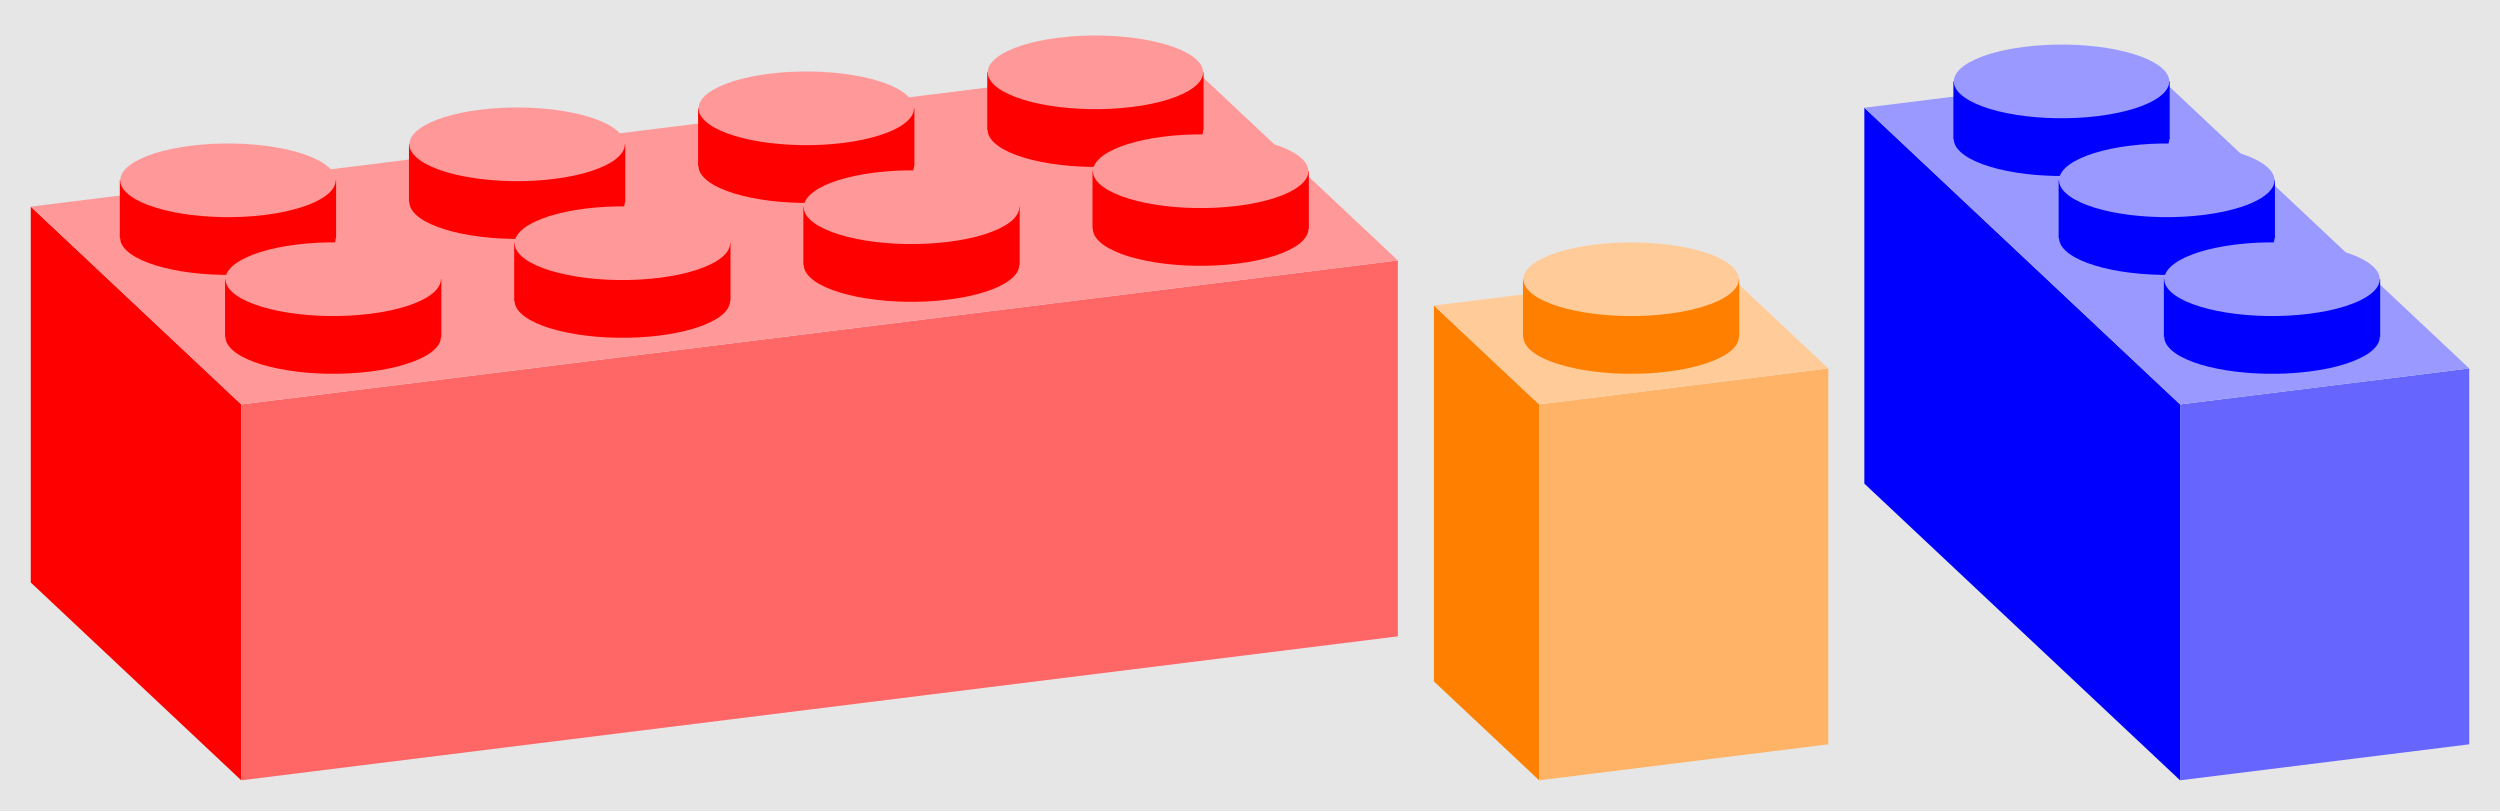
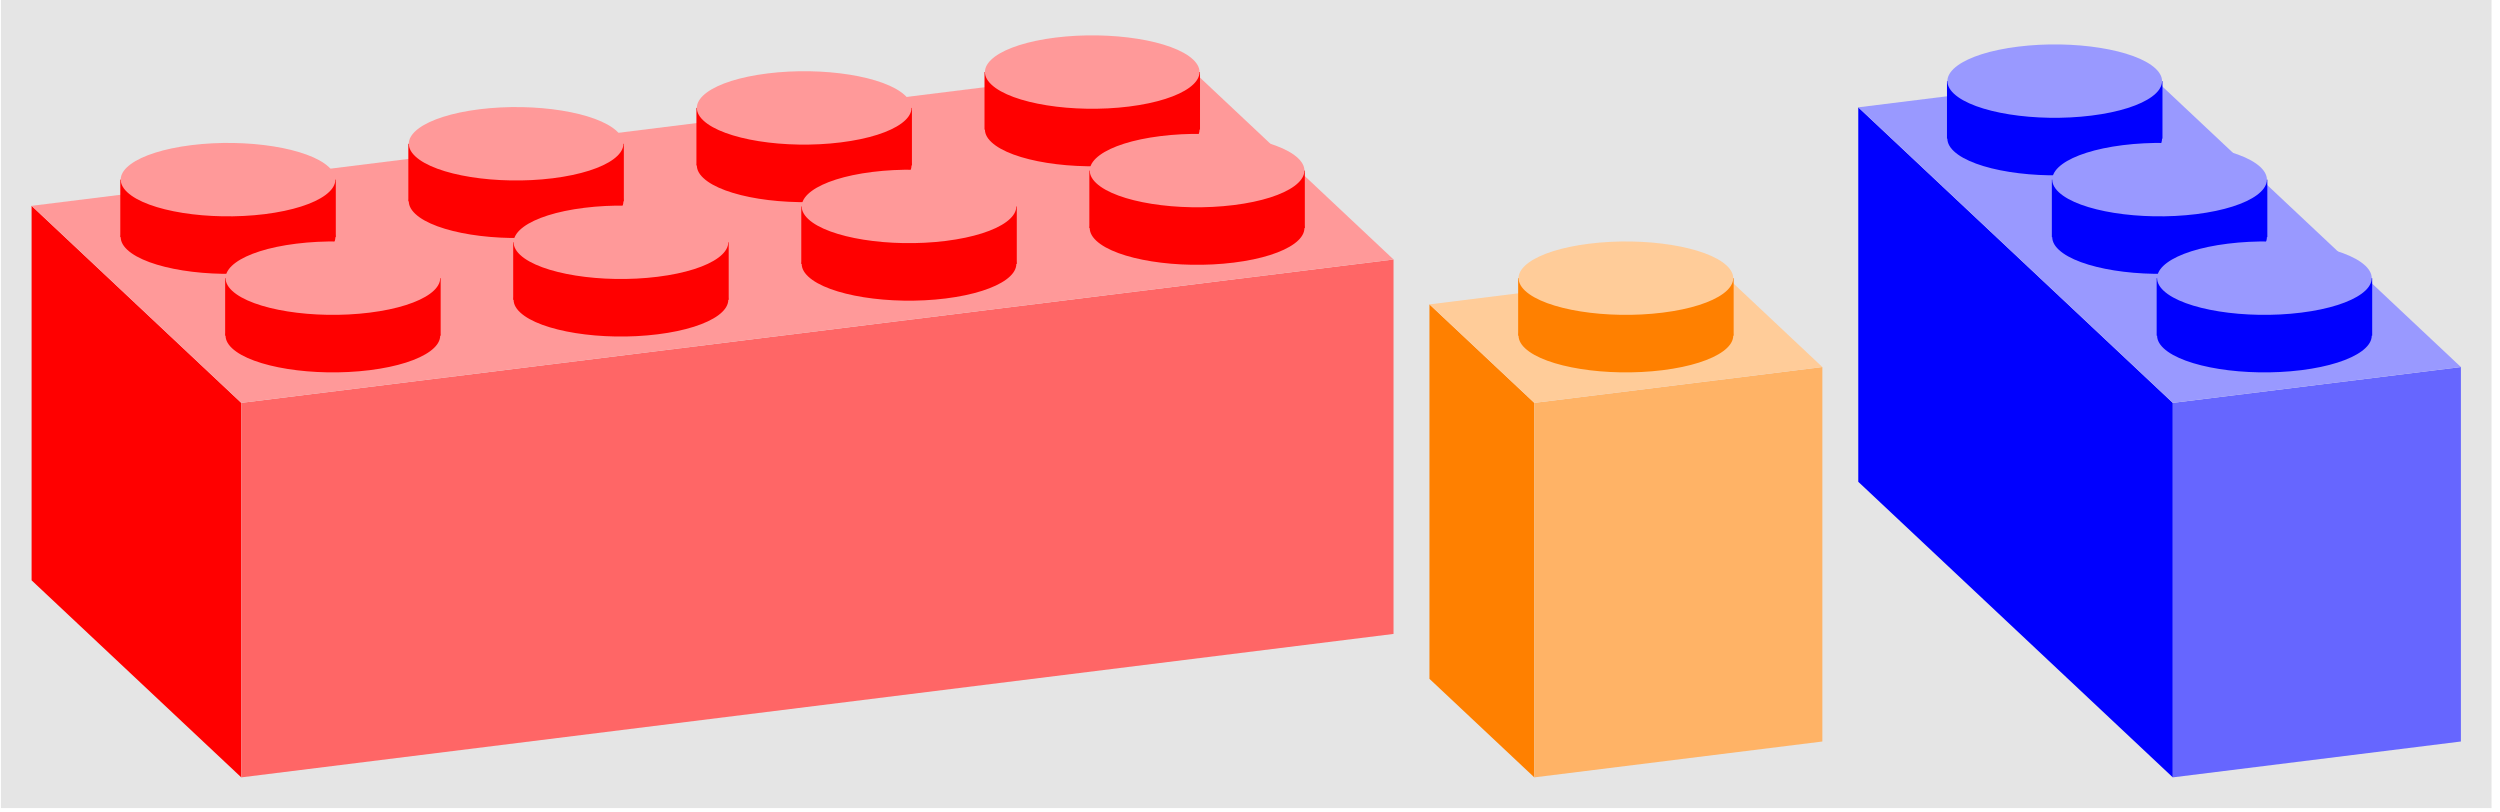
- <svg xmlns="http://www.w3.org/2000/svg" version="1.1" viewBox="0 0 230.305 74.718">
-   <g id="page1">
-     <path d="M0 74.718H230.305V0H0Z" fill="#e6e6e6" />
-     <path d="M2.833 53.662V19.034L22.224 37.255V71.883Z" fill="#f00" />
-     <path d="M128.774 58.62L22.224 71.883V37.255L128.774 23.991Z" fill="#f66" />
-     <path d="M109.383 5.77L128.774 23.991L22.224 37.255L2.833 19.034Z" fill="#f99" />
-     <path d="M91.589 13.144C93.463 14.905 99.156 15.813 104.305 15.172C109.455 14.531 112.109 12.584 110.235 10.823C108.361 9.062 102.668 8.154 97.519 8.795C92.369 9.436 89.715 11.383 91.589 13.144Z" fill="#f00" />
-     <path d="M90.949 11.983V6.663H110.875V11.983" fill="#f00" />
-     <path d="M91.589 7.824C93.463 9.585 99.156 10.493 104.305 9.852C109.455 9.211 112.109 7.264 110.235 5.503C108.361 3.742 102.668 2.834 97.519 3.475C92.369 4.116 89.715 6.063 91.589 7.824Z" fill="#f99" />
-     <path d="M101.284 22.255C103.158 24.016 108.852 24.924 114.001 24.283C119.15 23.642 121.805 21.695 119.931 19.933C118.056 18.172 112.363 17.264 107.214 17.905C102.065 18.546 99.41 20.493 101.284 22.255Z" fill="#f00" />
-     <path d="M100.644 21.094V15.774H120.571V21.094" fill="#f00" />
-     <path d="M101.284 16.934C103.158 18.696 108.852 19.604 114.001 18.963C119.15 18.322 121.805 16.374 119.931 14.613C118.056 12.852 112.363 11.944 107.214 12.585C102.065 13.226 99.41 15.173 101.284 16.934Z" fill="#f99" />
-     <path d="M64.951 16.46C66.825 18.221 72.519 19.129 77.668 18.488C82.817 17.847 85.472 15.9 83.598 14.139C81.724 12.378 76.03 11.47 70.881 12.111C65.732 12.752 63.077 14.699 64.951 16.46Z" fill="#f00" />
-     <path d="M64.311 15.299V9.979H84.238V15.299" fill="#f00" />
-     <path d="M64.951 11.14C66.825 12.901 72.519 13.809 77.668 13.168C82.817 12.527 85.472 10.58 83.598 8.819C81.724 7.057 76.03 6.149 70.881 6.79C65.732 7.431 63.077 9.379 64.951 11.14Z" fill="#f99" />
-     <path d="M74.647 25.57C76.521 27.332 82.214 28.24 87.363 27.599C92.512 26.958 95.167 25.01 93.293 23.249C91.419 21.488 85.726 20.58 80.576 21.221C75.427 21.862 72.772 23.809 74.647 25.57Z" fill="#f00" />
-     <path d="M74.007 24.41V19.09H93.933V24.41" fill="#f00" />
-     <path d="M74.647 20.25C76.521 22.011 82.214 22.919 87.363 22.278C92.512 21.637 95.167 19.69 93.293 17.929C91.419 16.168 85.726 15.26 80.576 15.901C75.427 16.542 72.772 18.489 74.647 20.25Z" fill="#f99" />
-     <path d="M38.314 19.776C40.188 21.537 45.881 22.445 51.031 21.804C56.18 21.163 58.834 19.216 56.96 17.455S49.393 14.785 44.244 15.426C39.095 16.067 36.44 18.015 38.314 19.776Z" fill="#f00" />
-     <path d="M37.674 18.615V13.295H57.6V18.615" fill="#f00" />
-     <path d="M38.314 14.456C40.188 16.217 45.881 17.125 51.031 16.484C56.18 15.843 58.834 13.896 56.96 12.134S49.393 9.465 44.244 10.106C39.095 10.747 36.44 12.694 38.314 14.456Z" fill="#f99" />
-     <path d="M48.009 28.886C49.883 30.647 55.577 31.555 60.726 30.914C65.875 30.273 68.53 28.326 66.656 26.565C64.782 24.804 59.088 23.896 53.939 24.537S46.135 27.125 48.009 28.886Z" fill="#f00" />
-     <path d="M47.369 27.726V22.406H67.296V27.726" fill="#f00" />
-     <path d="M48.009 23.566C49.883 25.327 55.577 26.235 60.726 25.594C65.875 24.953 68.53 23.006 66.656 21.245C64.782 19.484 59.088 18.576 53.939 19.217S46.135 21.805 48.009 23.566Z" fill="#f99" />
-     <path d="M11.676 23.091C13.551 24.853 19.244 25.761 24.393 25.12C29.542 24.479 32.197 22.531 30.323 20.77C28.449 19.009 22.755 18.101 17.606 18.742C12.457 19.383 9.802 21.33 11.676 23.091Z" fill="#f00" />
-     <path d="M11.036 21.931V16.611H30.963V21.931" fill="#f00" />
-     <path d="M11.676 17.771C13.551 19.532 19.244 20.44 24.393 19.8C29.542 19.159 32.197 17.211 30.323 15.45C28.449 13.689 22.755 12.781 17.606 13.422C12.457 14.063 9.802 16.01 11.676 17.771Z" fill="#f99" />
-     <path d="M21.372 32.202C23.246 33.963 28.939 34.871 34.088 34.23C39.238 33.589 41.892 31.642 40.018 29.881C38.144 28.12 32.451 27.212 27.302 27.853C22.152 28.494 19.498 30.441 21.372 32.202Z" fill="#f00" />
-     <path d="M20.732 31.041V25.721H40.658V31.041" fill="#f00" />
-     <path d="M21.372 26.882C23.246 28.643 28.939 29.551 34.088 28.91C39.238 28.269 41.892 26.322 40.018 24.561C38.144 22.8 32.451 21.892 27.302 22.533C22.152 23.174 19.498 25.121 21.372 26.882Z" fill="#f99" />
-     <path d="M132.094 62.773V28.144L141.789 37.255V71.883Z" fill="#ff8000" />
-     <path d="M168.426 68.568L141.789 71.883V37.255L168.426 33.939Z" fill="#ffb366" />
-     <path d="M158.731 24.828L168.426 33.939L141.789 37.255L132.094 28.144Z" fill="#fc9" />
-     <path d="M140.937 32.202C142.811 33.963 148.504 34.871 153.653 34.23C158.803 33.589 161.457 31.642 159.583 29.881C157.709 28.12 152.016 27.212 146.867 27.853C141.717 28.494 139.063 30.441 140.937 32.202Z" fill="#ff8000" />
-     <path d="M140.297 31.041V25.721H160.223V31.041" fill="#ff8000" />
-     <path d="M140.937 26.882C142.811 28.643 148.504 29.551 153.653 28.91C158.803 28.269 161.457 26.322 159.583 24.561C157.709 22.8 152.016 21.892 146.867 22.533C141.717 23.174 139.063 25.121 140.937 26.882Z" fill="#fc9" />
-     <path d="M171.747 44.552V9.923L200.833 37.255V71.883Z" fill="#00f" />
-     <path d="M227.47 68.568L200.833 71.883V37.255L227.47 33.939Z" fill="#66f" />
-     <path d="M198.384 6.607L227.47 33.939L200.833 37.255L171.747 9.923Z" fill="#99f" />
-     <path d="M180.59 13.981C182.464 15.742 188.157 16.65 193.306 16.009C198.456 15.368 201.11 13.421 199.236 11.66C197.362 9.899 191.669 8.991 186.52 9.632C181.37 10.273 178.716 12.22 180.59 13.981Z" fill="#00f" />
-     <path d="M179.95 12.82V7.5H199.876V12.82" fill="#00f" />
-     <path d="M180.59 8.661C182.464 10.422 188.157 11.33 193.306 10.689C198.456 10.048 201.11 8.101 199.236 6.34C197.362 4.579 191.669 3.671 186.52 4.312C181.37 4.953 178.716 6.9 180.59 8.661Z" fill="#99f" />
-     <path d="M190.285 23.092C192.159 24.853 197.853 25.761 203.002 25.12C208.151 24.479 210.806 22.532 208.932 20.77C207.057 19.009 201.364 18.101 196.215 18.742C191.066 19.383 188.411 21.33 190.285 23.092Z" fill="#00f" />
-     <path d="M189.645 21.931V16.611H209.572V21.931" fill="#00f" />
-     <path d="M190.285 17.771C192.159 19.533 197.853 20.441 203.002 19.8C208.151 19.159 210.806 17.211 208.932 15.45C207.057 13.689 201.364 12.781 196.215 13.422C191.066 14.063 188.411 16.01 190.285 17.771Z" fill="#99f" />
-     <path d="M199.98 32.202C201.855 33.963 207.548 34.871 212.697 34.23C217.846 33.589 220.501 31.642 218.627 29.881C216.753 28.12 211.059 27.212 205.91 27.853C200.761 28.494 198.106 30.441 199.98 32.202Z" fill="#00f" />
-     <path d="M199.34 31.042V25.721H219.267V31.042" fill="#00f" />
-     <path d="M199.98 26.882C201.855 28.643 207.548 29.551 212.697 28.91C217.846 28.269 220.501 26.322 218.627 24.561C216.753 22.8 211.059 21.892 205.91 22.533C200.761 23.174 198.106 25.121 199.98 26.882Z" fill="#99f" />
+ <svg xmlns="http://www.w3.org/2000/svg" width="230.305" height="74.718" viewBox="0 0 230.305 74.718">
+   <defs>
+     <clipPath id="clip-0">
+       <path clip-rule="nonzero" d="M 0.086 0 L 229.527 0 L 229.527 74.438 L 0.086 74.438 Z M 0.086 0 " />
+     </clipPath>
+   </defs>
+   <g clip-path="url(#clip-0)">
+     <path fill-rule="nonzero" fill="rgb(89.999%, 89.999%, 89.999%)" fill-opacity="1" d="M 0.086 74.438 L 229.527 74.438 L 229.527 0 L 0.086 0 Z M 0.086 74.438 " />
  </g>
+   <path fill-rule="nonzero" fill="rgb(100%, 0%, 0%)" fill-opacity="1" d="M 2.91 53.461 L 2.91 18.961 L 22.227 37.113 L 22.227 71.613 Z M 2.91 53.461 " />
+   <path fill-rule="nonzero" fill="rgb(100%, 39.999%, 39.999%)" fill-opacity="1" d="M 128.375 58.398 L 22.227 71.613 L 22.227 37.113 L 128.375 23.902 Z M 128.375 58.398 " />
+   <path fill-rule="nonzero" fill="rgb(100%, 59.999%, 59.999%)" fill-opacity="1" d="M 109.059 5.75 L 128.375 23.902 L 22.227 37.113 L 2.91 18.961 Z M 109.059 5.75 " />
+   <path fill-rule="nonzero" fill="rgb(100%, 0%, 0%)" fill-opacity="1" d="M 91.332 13.094 C 93.199 14.848 98.871 15.754 104 15.113 C 109.129 14.477 111.773 12.535 109.906 10.781 C 108.039 9.027 102.367 8.125 97.238 8.762 C 92.109 9.398 89.465 11.34 91.332 13.094 Z M 91.332 13.094 " />
+   <path fill-rule="nonzero" fill="rgb(100%, 0%, 0%)" fill-opacity="1" d="M 90.695 11.938 L 90.695 6.637 L 110.547 6.637 L 110.547 11.938 " />
+   <path fill-rule="nonzero" fill="rgb(100%, 59.999%, 59.999%)" fill-opacity="1" d="M 91.332 7.793 C 93.199 9.551 98.871 10.453 104 9.816 C 109.129 9.176 111.773 7.238 109.906 5.48 C 108.039 3.727 102.367 2.824 97.238 3.461 C 92.109 4.102 89.465 6.039 91.332 7.793 Z M 91.332 7.793 " />
+   <path fill-rule="nonzero" fill="rgb(100%, 0%, 0%)" fill-opacity="1" d="M 100.988 22.172 C 102.855 23.926 108.527 24.828 113.66 24.191 C 118.789 23.555 121.434 21.613 119.566 19.859 C 117.699 18.105 112.027 17.199 106.898 17.84 C 101.77 18.477 99.121 20.418 100.988 22.172 Z M 100.988 22.172 " />
+   <path fill-rule="nonzero" fill="rgb(100%, 0%, 0%)" fill-opacity="1" d="M 100.352 21.016 L 100.352 15.715 L 120.203 15.715 L 120.203 21.016 " />
+   <path fill-rule="nonzero" fill="rgb(100%, 59.999%, 59.999%)" fill-opacity="1" d="M 100.988 16.871 C 102.855 18.625 108.527 19.531 113.66 18.891 C 118.789 18.254 121.434 16.312 119.566 14.559 C 117.699 12.805 112.027 11.898 106.898 12.539 C 101.77 13.176 99.121 15.117 100.988 16.871 Z M 100.988 16.871 " />
+   <path fill-rule="nonzero" fill="rgb(100%, 0%, 0%)" fill-opacity="1" d="M 64.793 16.398 C 66.66 18.152 72.332 19.059 77.461 18.418 C 82.594 17.781 85.238 15.84 83.371 14.086 C 81.504 12.332 75.832 11.426 70.703 12.066 C 65.57 12.703 62.926 14.645 64.793 16.398 Z M 64.793 16.398 " />
+   <path fill-rule="nonzero" fill="rgb(100%, 0%, 0%)" fill-opacity="1" d="M 64.156 15.242 L 64.156 9.941 L 84.008 9.941 L 84.008 15.242 " />
+   <path fill-rule="nonzero" fill="rgb(100%, 59.999%, 59.999%)" fill-opacity="1" d="M 64.793 11.098 C 66.66 12.852 72.332 13.758 77.461 13.117 C 82.594 12.48 85.238 10.539 83.371 8.785 C 81.504 7.031 75.832 6.125 70.703 6.766 C 65.57 7.402 62.926 9.344 64.793 11.098 Z M 64.793 11.098 " />
+   <path fill-rule="nonzero" fill="rgb(100%, 0%, 0%)" fill-opacity="1" d="M 74.453 25.473 C 76.32 27.23 81.992 28.133 87.121 27.496 C 92.25 26.855 94.895 24.918 93.027 23.16 C 91.16 21.406 85.488 20.504 80.359 21.141 C 75.23 21.781 72.586 23.719 74.453 25.473 Z M 74.453 25.473 " />
+   <path fill-rule="nonzero" fill="rgb(100%, 0%, 0%)" fill-opacity="1" d="M 73.816 24.316 L 73.816 19.02 L 93.668 19.02 L 93.668 24.316 " />
+   <path fill-rule="nonzero" fill="rgb(100%, 59.999%, 59.999%)" fill-opacity="1" d="M 74.453 20.176 C 76.32 21.93 81.992 22.832 87.121 22.195 C 92.25 21.555 94.895 19.617 93.027 17.863 C 91.16 16.105 85.488 15.203 80.359 15.84 C 75.23 16.48 72.586 18.418 74.453 20.176 Z M 74.453 20.176 " />
+   <path fill-rule="nonzero" fill="rgb(100%, 0%, 0%)" fill-opacity="1" d="M 38.258 19.703 C 40.125 21.457 45.797 22.359 50.926 21.723 C 56.055 21.082 58.699 19.145 56.832 17.391 C 54.965 15.633 49.293 14.73 44.164 15.367 C 39.035 16.008 36.391 17.945 38.258 19.703 Z M 38.258 19.703 " />
+   <path fill-rule="nonzero" fill="rgb(100%, 0%, 0%)" fill-opacity="1" d="M 37.617 18.547 L 37.617 13.246 L 57.469 13.246 L 57.469 18.547 " />
+   <path fill-rule="nonzero" fill="rgb(100%, 59.999%, 59.999%)" fill-opacity="1" d="M 38.258 14.402 C 40.125 16.156 45.797 17.059 50.926 16.422 C 56.055 15.781 58.699 13.844 56.832 12.09 C 54.965 10.336 49.293 9.43 44.164 10.066 C 39.035 10.707 36.391 12.648 38.258 14.402 Z M 38.258 14.402 " />
+   <path fill-rule="nonzero" fill="rgb(100%, 0%, 0%)" fill-opacity="1" d="M 47.914 28.777 C 49.781 30.531 55.453 31.438 60.586 30.797 C 65.715 30.16 68.359 28.219 66.492 26.465 C 64.625 24.711 58.953 23.805 53.824 24.445 C 48.691 25.082 46.047 27.023 47.914 28.777 Z M 47.914 28.777 " />
+   <path fill-rule="nonzero" fill="rgb(100%, 0%, 0%)" fill-opacity="1" d="M 47.277 27.621 L 47.277 22.32 L 67.129 22.32 L 67.129 27.621 " />
+   <path fill-rule="nonzero" fill="rgb(100%, 59.999%, 59.999%)" fill-opacity="1" d="M 47.914 23.477 C 49.781 25.23 55.453 26.137 60.586 25.496 C 65.715 24.859 68.359 22.918 66.492 21.164 C 64.625 19.41 58.953 18.508 53.824 19.145 C 48.691 19.781 46.047 21.723 47.914 23.477 Z M 47.914 23.477 " />
+   <path fill-rule="nonzero" fill="rgb(100%, 0%, 0%)" fill-opacity="1" d="M 11.719 23.004 C 13.586 24.758 19.258 25.664 24.387 25.023 C 29.52 24.387 32.164 22.445 30.297 20.691 C 28.43 18.938 22.758 18.031 17.625 18.672 C 12.496 19.309 9.852 21.25 11.719 23.004 Z M 11.719 23.004 " />
+   <path fill-rule="nonzero" fill="rgb(100%, 0%, 0%)" fill-opacity="1" d="M 11.082 21.848 L 11.082 16.547 L 30.934 16.547 L 30.934 21.848 " />
+   <path fill-rule="nonzero" fill="rgb(100%, 59.999%, 59.999%)" fill-opacity="1" d="M 11.719 17.703 C 13.586 19.461 19.258 20.363 24.387 19.727 C 29.52 19.086 32.164 17.148 30.297 15.391 C 28.43 13.637 22.758 12.734 17.625 13.371 C 12.496 14.012 9.852 15.949 11.719 17.703 Z M 11.719 17.703 " />
+   <path fill-rule="nonzero" fill="rgb(100%, 0%, 0%)" fill-opacity="1" d="M 21.379 32.082 C 23.246 33.836 28.918 34.738 34.047 34.102 C 39.176 33.465 41.82 31.523 39.953 29.77 C 38.086 28.016 32.414 27.109 27.285 27.746 C 22.156 28.387 19.512 30.328 21.379 32.082 Z M 21.379 32.082 " />
+   <path fill-rule="nonzero" fill="rgb(100%, 0%, 0%)" fill-opacity="1" d="M 20.742 30.926 L 20.742 25.625 L 40.594 25.625 L 40.594 30.926 " />
+   <path fill-rule="nonzero" fill="rgb(100%, 59.999%, 59.999%)" fill-opacity="1" d="M 21.379 26.781 C 23.246 28.535 28.918 29.441 34.047 28.801 C 39.176 28.164 41.82 26.223 39.953 24.469 C 38.086 22.715 32.414 21.809 27.285 22.449 C 22.156 23.086 19.512 25.027 21.379 26.781 Z M 21.379 26.781 " />
+   <path fill-rule="nonzero" fill="rgb(100%, 50%, 0%)" fill-opacity="1" d="M 131.684 62.535 L 131.684 28.039 L 141.344 37.113 L 141.344 71.613 Z M 131.684 62.535 " />
+   <path fill-rule="nonzero" fill="rgb(100%, 70%, 39.999%)" fill-opacity="1" d="M 167.879 68.309 L 141.344 71.613 L 141.344 37.113 L 167.879 33.812 Z M 167.879 68.309 " />
+   <path fill-rule="nonzero" fill="rgb(100%, 79.999%, 59.999%)" fill-opacity="1" d="M 158.223 24.734 L 167.879 33.812 L 141.344 37.113 L 131.684 28.039 Z M 158.223 24.734 " />
+   <path fill-rule="nonzero" fill="rgb(100%, 50%, 0%)" fill-opacity="1" d="M 140.492 32.082 C 142.359 33.836 148.031 34.738 153.164 34.102 C 158.293 33.465 160.938 31.523 159.07 29.77 C 157.203 28.016 151.531 27.109 146.402 27.746 C 141.27 28.387 138.625 30.328 140.492 32.082 Z M 140.492 32.082 " />
+   <path fill-rule="nonzero" fill="rgb(100%, 50%, 0%)" fill-opacity="1" d="M 139.855 30.926 L 139.855 25.625 L 159.707 25.625 L 159.707 30.926 " />
+   <path fill-rule="nonzero" fill="rgb(100%, 79.999%, 59.999%)" fill-opacity="1" d="M 140.492 26.781 C 142.359 28.535 148.031 29.441 153.164 28.801 C 158.293 28.164 160.938 26.223 159.07 24.469 C 157.203 22.715 151.531 21.809 146.402 22.449 C 141.27 23.086 138.625 25.027 140.492 26.781 Z M 140.492 26.781 " />
+   <path fill-rule="nonzero" fill="rgb(0%, 0%, 100%)" fill-opacity="1" d="M 171.188 44.383 L 171.188 9.887 L 200.164 37.113 L 200.164 71.613 Z M 171.188 44.383 " />
+   <path fill-rule="nonzero" fill="rgb(39.999%, 39.999%, 100%)" fill-opacity="1" d="M 226.703 68.309 L 200.164 71.613 L 200.164 37.113 L 226.703 33.812 Z M 226.703 68.309 " />
+   <path fill-rule="nonzero" fill="rgb(59.999%, 59.999%, 100%)" fill-opacity="1" d="M 197.727 6.582 L 226.703 33.812 L 200.164 37.113 L 171.188 9.887 Z M 197.727 6.582 " />
+   <path fill-rule="nonzero" fill="rgb(0%, 0%, 100%)" fill-opacity="1" d="M 179.996 13.93 C 181.863 15.684 187.535 16.586 192.668 15.949 C 197.797 15.309 200.441 13.371 198.574 11.617 C 196.707 9.863 191.035 8.957 185.906 9.594 C 180.773 10.234 178.129 12.176 179.996 13.93 Z M 179.996 13.93 " />
+   <path fill-rule="nonzero" fill="rgb(0%, 0%, 100%)" fill-opacity="1" d="M 179.359 12.773 L 179.359 7.473 L 199.211 7.473 L 199.211 12.773 " />
+   <path fill-rule="nonzero" fill="rgb(59.999%, 59.999%, 100%)" fill-opacity="1" d="M 179.996 8.629 C 181.863 10.383 187.535 11.289 192.668 10.648 C 197.797 10.012 200.441 8.07 198.574 6.316 C 196.707 4.562 191.035 3.656 185.906 4.297 C 180.773 4.934 178.129 6.875 179.996 8.629 Z M 179.996 8.629 " />
+   <path fill-rule="nonzero" fill="rgb(0%, 0%, 100%)" fill-opacity="1" d="M 189.656 23.004 C 191.523 24.758 197.195 25.664 202.324 25.023 C 207.453 24.387 210.102 22.445 208.234 20.691 C 206.367 18.938 200.695 18.035 195.562 18.672 C 190.434 19.309 187.789 21.25 189.656 23.004 Z M 189.656 23.004 " />
+   <path fill-rule="nonzero" fill="rgb(0%, 0%, 100%)" fill-opacity="1" d="M 189.02 21.848 L 189.02 16.547 L 208.871 16.547 L 208.871 21.848 " />
+   <path fill-rule="nonzero" fill="rgb(59.999%, 59.999%, 100%)" fill-opacity="1" d="M 189.656 17.703 C 191.523 19.461 197.195 20.363 202.324 19.727 C 207.453 19.086 210.102 17.148 208.234 15.391 C 206.367 13.637 200.695 12.734 195.562 13.371 C 190.434 14.012 187.789 15.949 189.656 17.703 Z M 189.656 17.703 " />
+   <path fill-rule="nonzero" fill="rgb(0%, 0%, 100%)" fill-opacity="1" d="M 199.316 32.082 C 201.184 33.836 206.855 34.738 211.984 34.102 C 217.113 33.465 219.758 31.523 217.891 29.77 C 216.023 28.016 210.352 27.109 205.223 27.75 C 200.094 28.387 197.449 30.328 199.316 32.082 Z M 199.316 32.082 " />
+   <path fill-rule="nonzero" fill="rgb(0%, 0%, 100%)" fill-opacity="1" d="M 198.676 30.926 L 198.676 25.625 L 218.531 25.625 L 218.531 30.926 " />
+   <path fill-rule="nonzero" fill="rgb(59.999%, 59.999%, 100%)" fill-opacity="1" d="M 199.316 26.781 C 201.184 28.535 206.855 29.441 211.984 28.801 C 217.113 28.164 219.758 26.223 217.891 24.469 C 216.023 22.715 210.352 21.809 205.223 22.449 C 200.094 23.086 197.449 25.027 199.316 26.781 Z M 199.316 26.781 " />
</svg>
